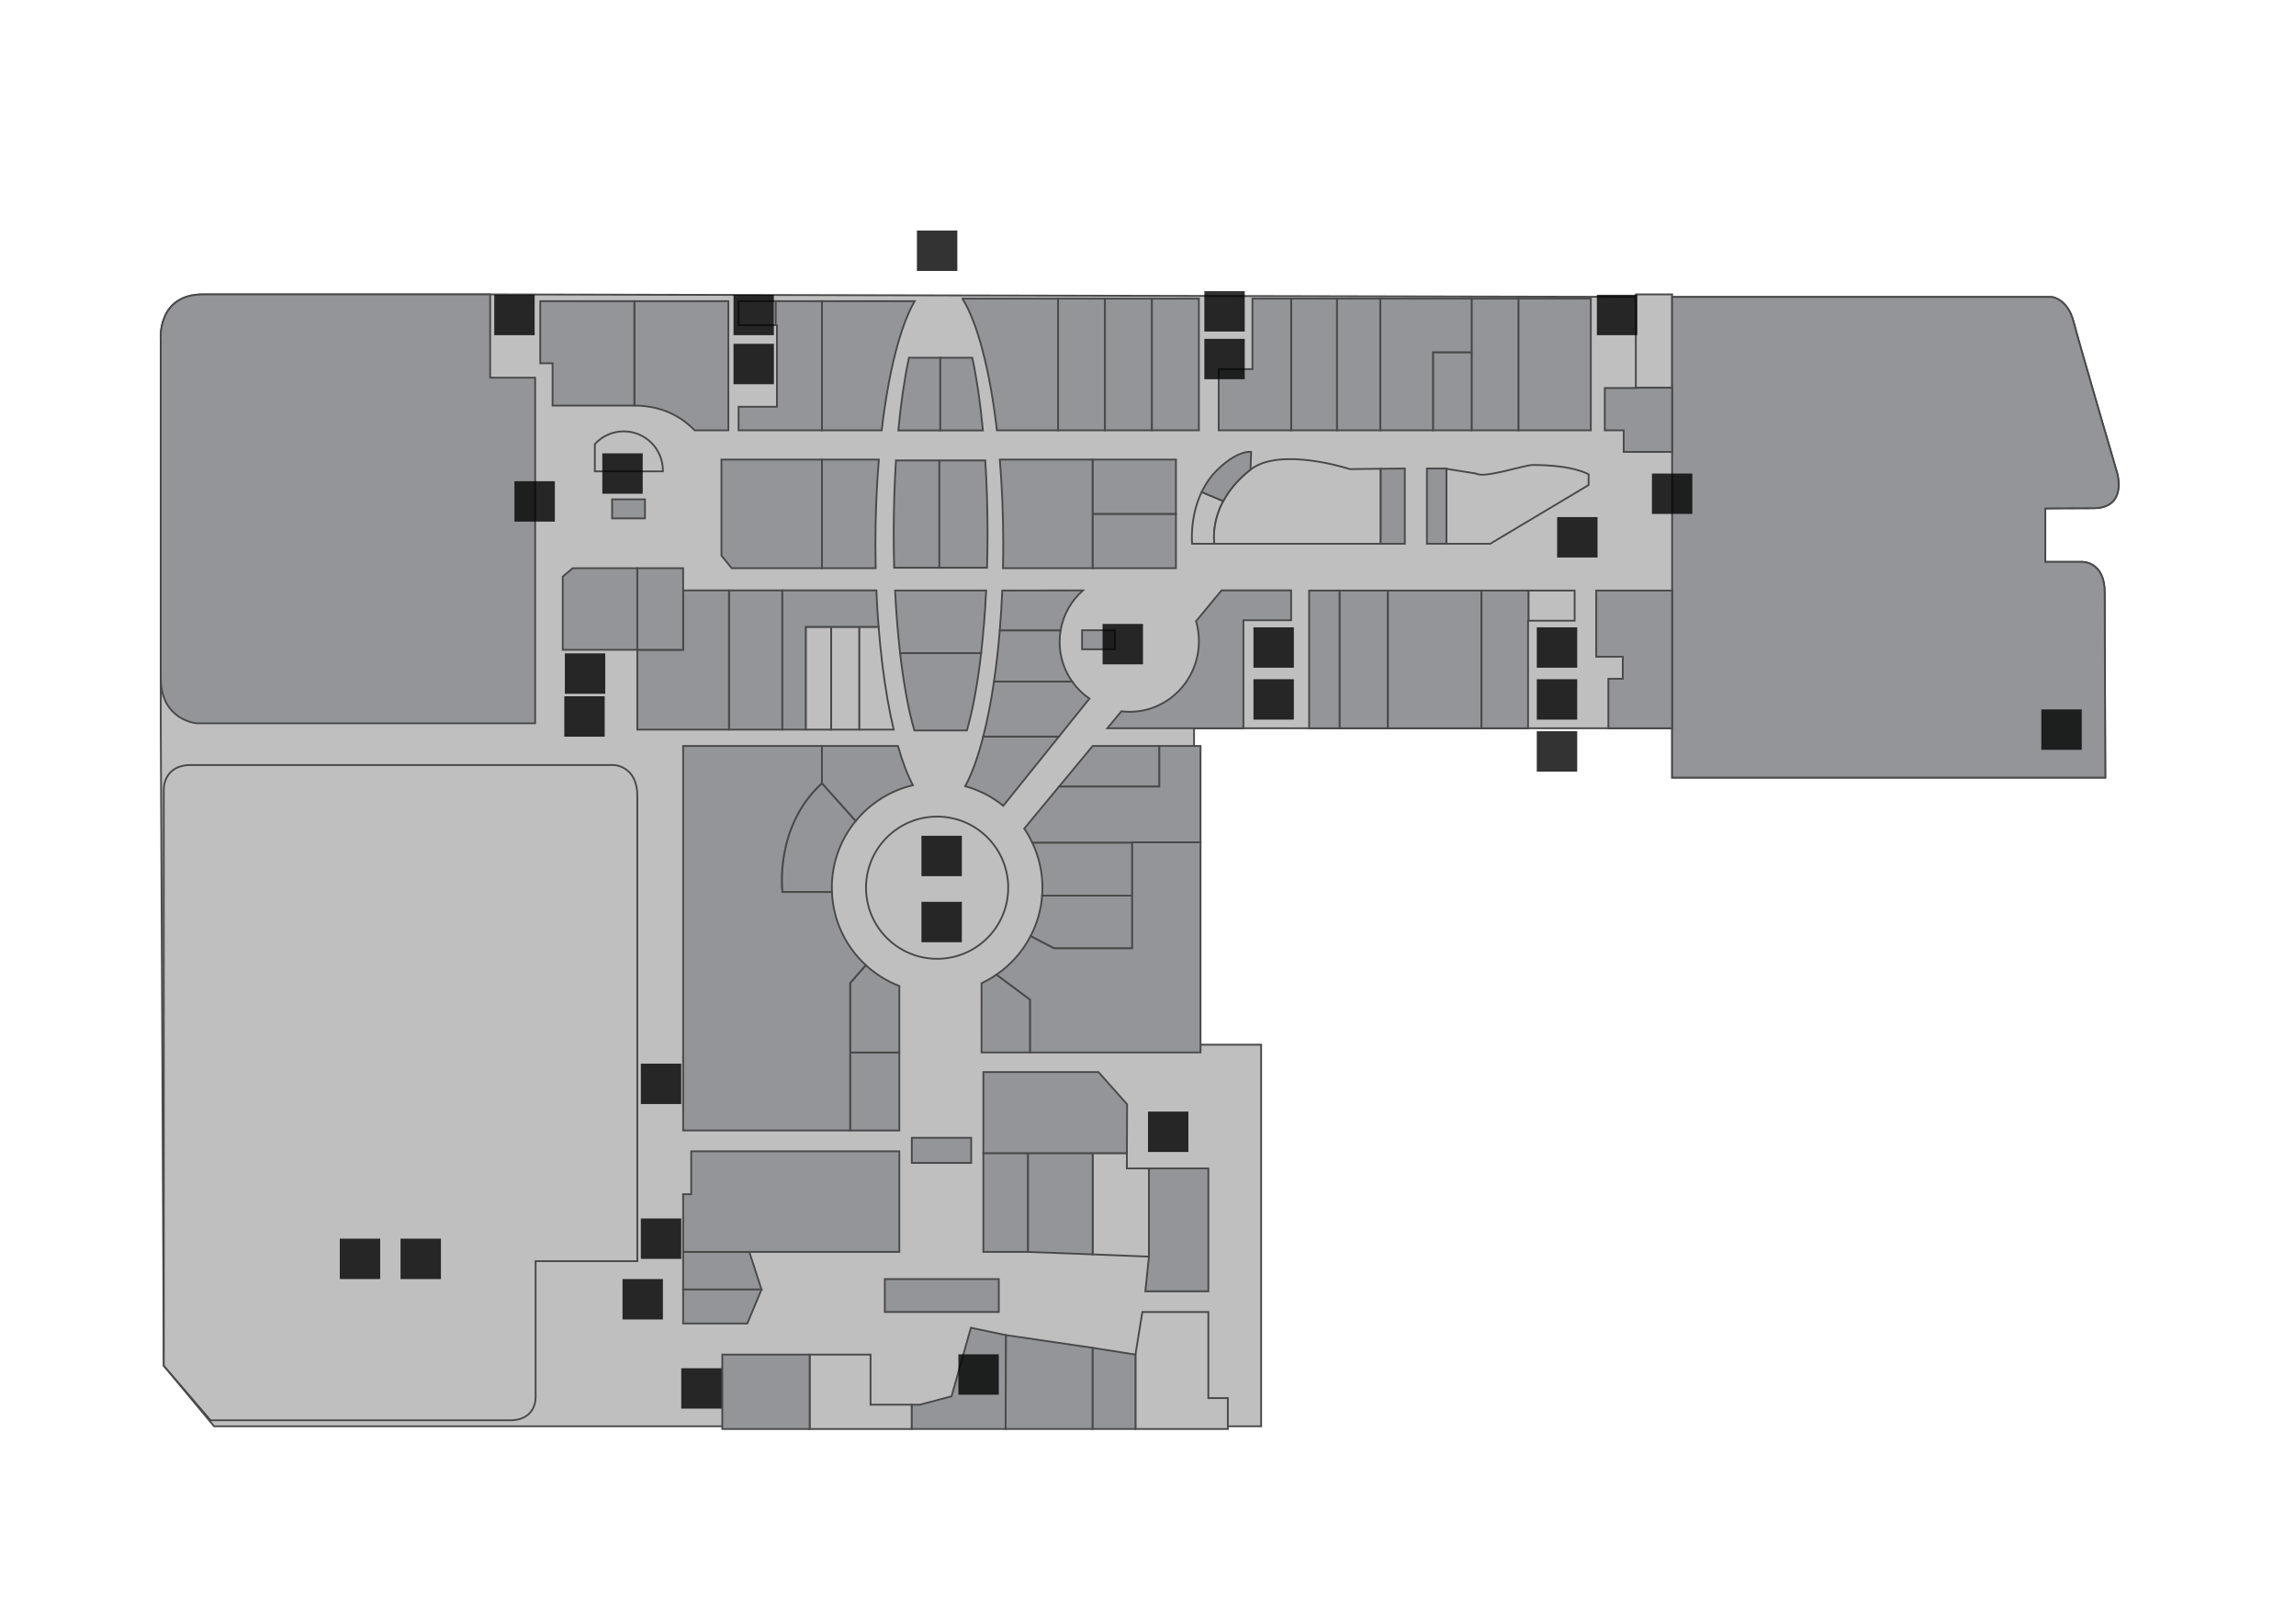
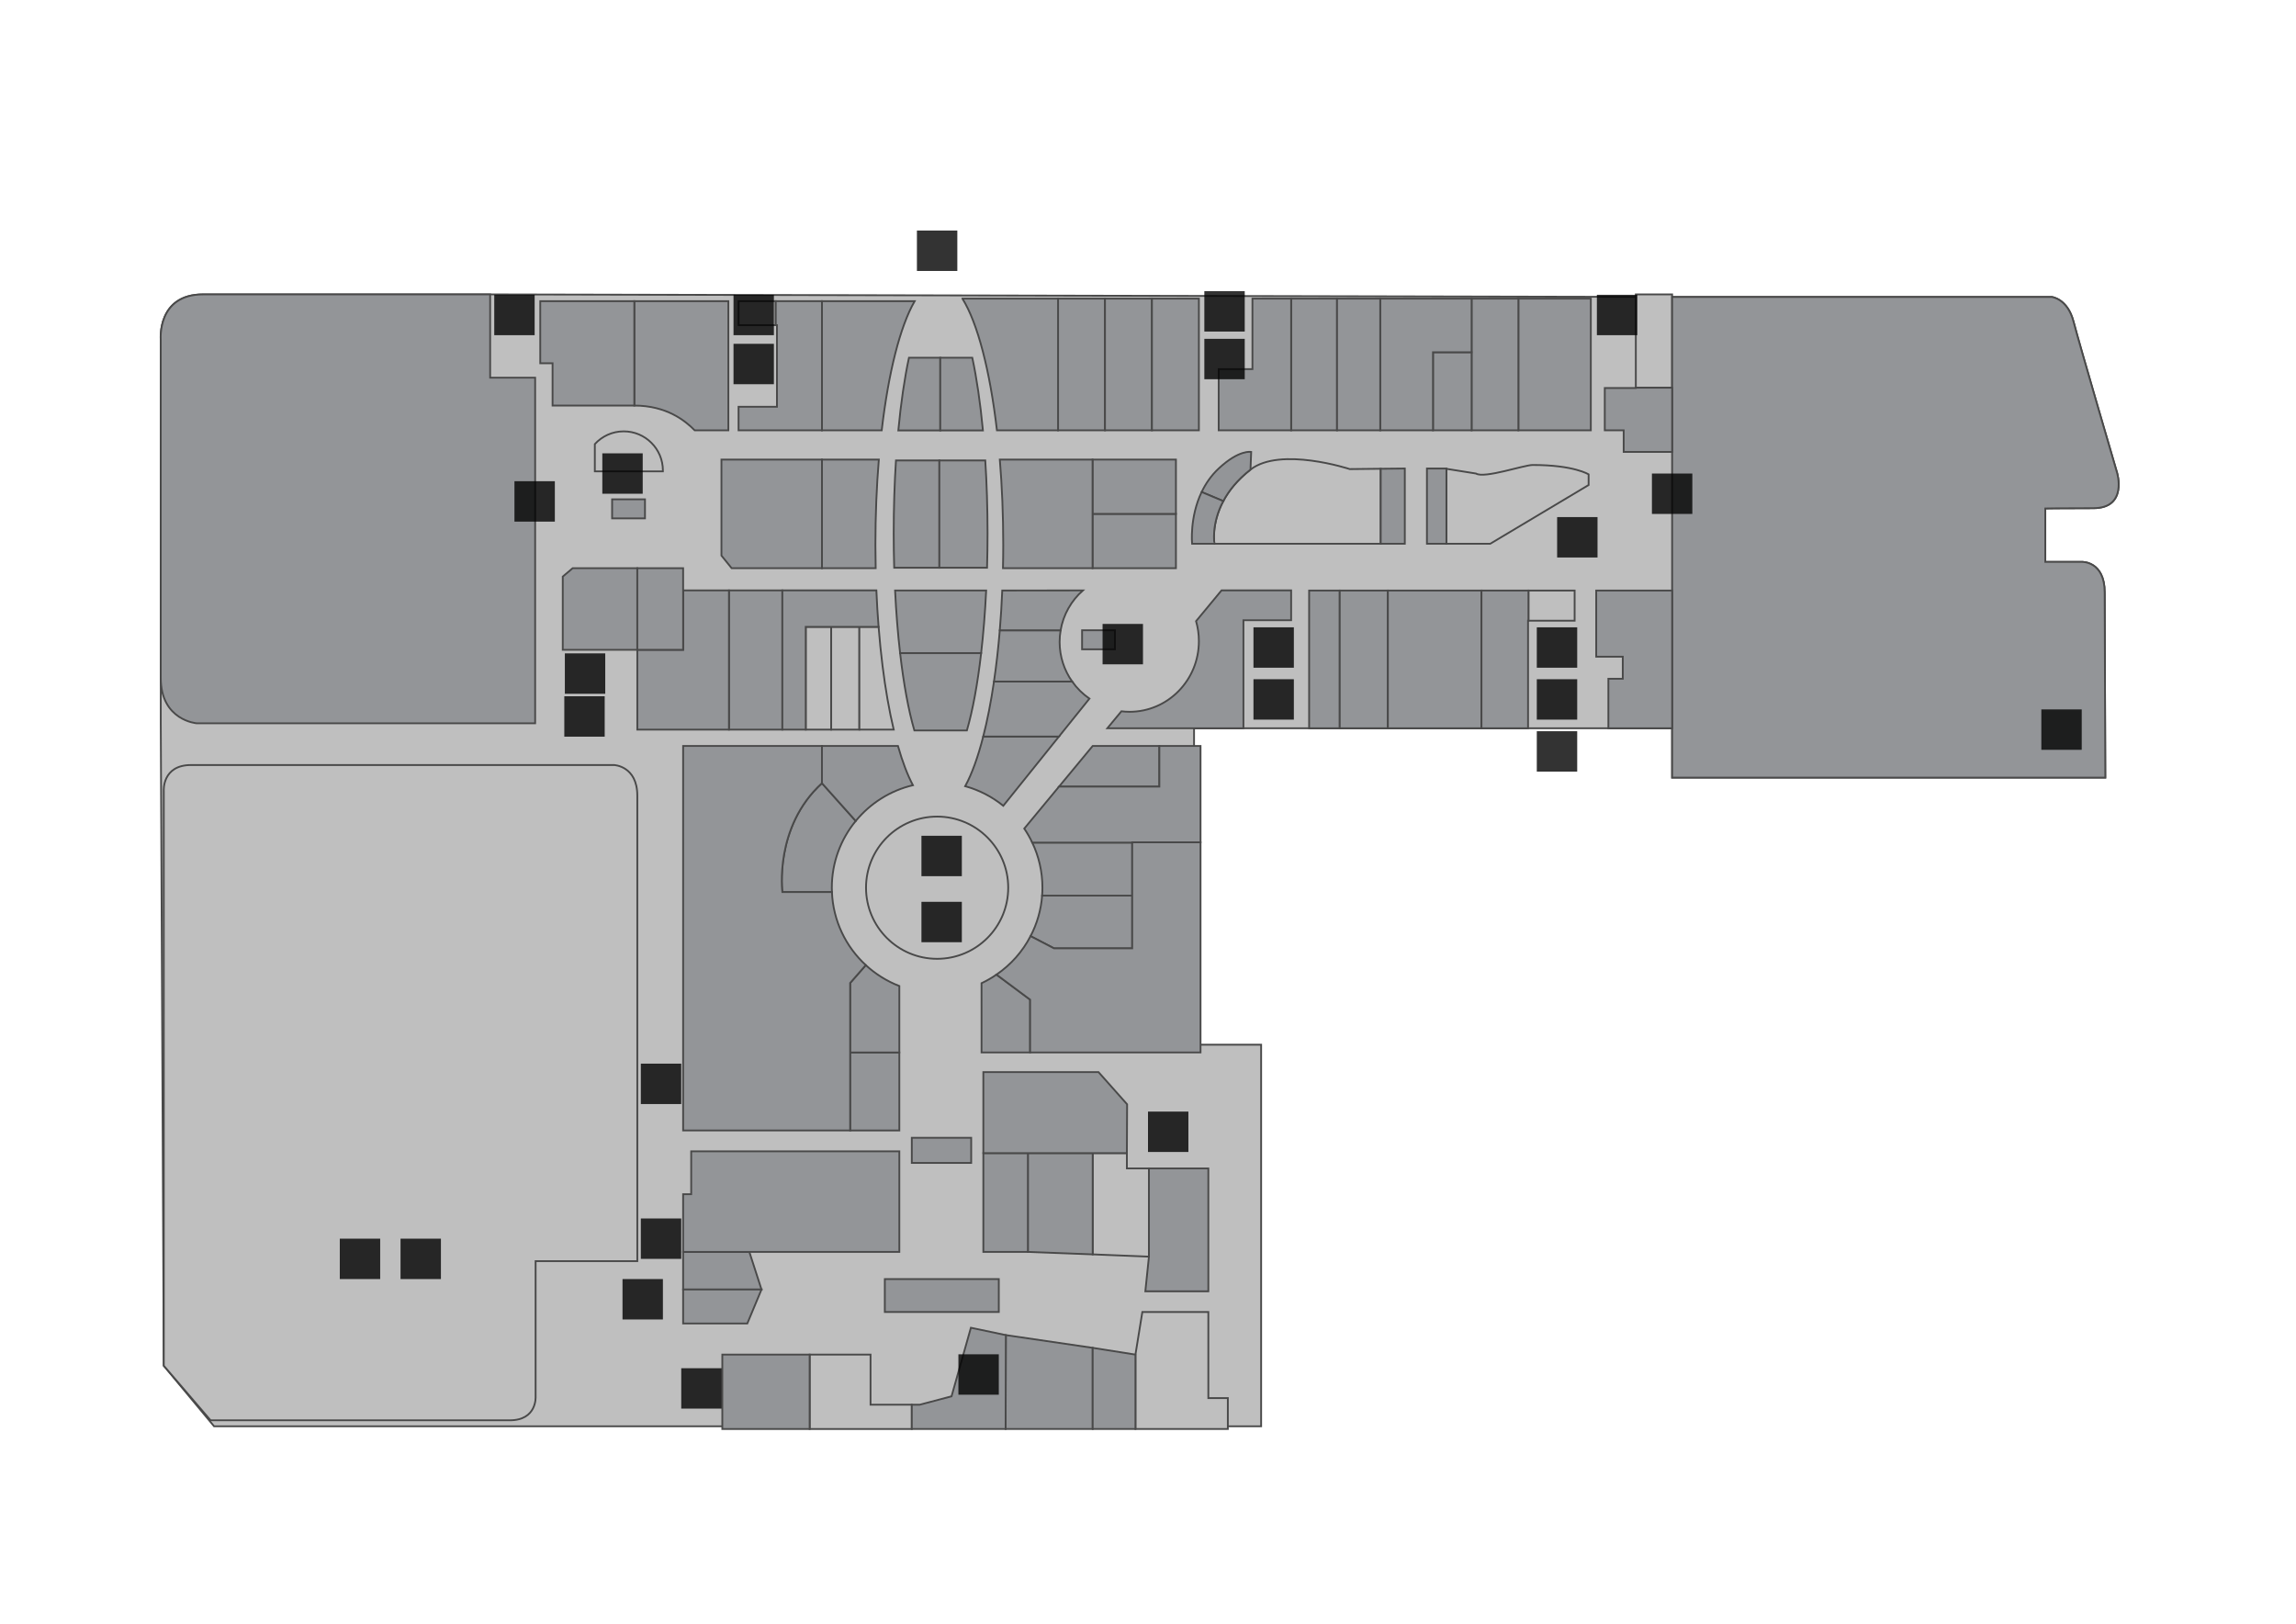
<svg xmlns="http://www.w3.org/2000/svg" version="1.1" x="0px" y="0px" width="841.89px" height="595.281px" viewBox="0 0 841.89 595.281" enable-background="new 0 0 841.89 595.281" xml:space="preserve">
  <g id="background">
</g>
  <g id="Layer_1">
    <g id="etc">
      <path fill="#BFBFBF" stroke="#494949" stroke-width="0.66" stroke-miterlimit="10" d="M767.57,186.306    c12.76,0,8.688-13.088,8.688-13.088s-13.748-46.861-15.949-55.33c-2.197-8.469-8.027-9.02-8.027-9.02H613.13l-433.4-0.936    c-37.42,0-94.082,0-105.27,0c-16.996,0-15.512,16.666-15.512,16.666s0,77.053,0,110.549c0,6.205,0,10.916,0,13.365v16.664    l1.101,235.511L78.5,522.908h383.929V383h-24.596V266.993H613.13v18.096h158.84c0,0-0.221-56.322-0.221-67.871    c0-11.551-8.359-11.221-8.359-11.221h-13.42v-19.58C749.97,186.417,754.808,186.306,767.57,186.306z" />
      <circle fill="#BFBFBF" stroke="#494949" stroke-width="0.66" stroke-miterlimit="10" cx="343.621" cy="325.447" r="26.069" />
      <rect x="599.82" y="107.933" fill="#BFBFBF" stroke="#494949" stroke-width="0.66" stroke-miterlimit="10" width="13.311" height="34.211" />
      <rect x="560.445" y="216.503" fill="#BFBFBF" stroke="#494949" stroke-width="0.66" stroke-miterlimit="10" width="16.934" height="11.055" />
      <polygon fill="#BFBFBF" stroke="#494949" stroke-width="0.66" stroke-miterlimit="10" points="421.289,460.703 400.664,459.876     400.664,422.751 413.204,422.751 413.204,428.363 421.289,428.363   " />
      <polygon fill="#BFBFBF" stroke="#494949" stroke-width="0.66" stroke-miterlimit="10" points="450.22,523.898 416.339,523.898     416.339,496.617 418.87,480.998 443.07,480.998 443.07,512.568 450.22,512.568   " />
      <polygon fill="#BFBFBF" stroke="#494949" stroke-width="0.66" stroke-miterlimit="10" points="334.335,523.898 334.335,514.988     319.208,514.988 319.208,496.617 296.879,496.617 296.879,523.898   " />
      <rect x="270.811" y="110.407" fill="#BFBFBF" stroke="#494949" stroke-width="0.66" stroke-miterlimit="10" width="13.634" height="8.801" />
      <path fill="#BFBFBF" stroke="#494949" stroke-width="0.66" stroke-miterlimit="10" d="M243.072,172.515    c0-7.938-6.436-14.374-14.374-14.374c-4.195,0-7.958,1.808-10.586,4.674v9.993h24.945    C243.059,172.709,243.072,172.614,243.072,172.515z" />
      <path fill="#BFBFBF" stroke="#494949" stroke-width="0.66" stroke-miterlimit="10" d="M60.049,289.927v143.879v16.724v50.157    l17.159,20.021h82.722h12.293c4.918,0,10.416,0,14.685,0c10.065,0,9.487-8.689,9.487-8.689v-49.666h37.291    c0,0,0-159.772,0-170.665c0-10.889-8.525-11.219-8.525-11.219s-144.431,0-155.1,0C59.391,280.468,60.049,289.927,60.049,289.927z" />
      <path fill="#BFBFBF" stroke="#494949" stroke-width="0.66" stroke-miterlimit="10" d="M561.99,170.472    c-3.17,0.003-17.807,5.055-20.779,3.132l-10.84-1.728v27.467h16.068l36.068-21.529v-3.901    C582.507,173.913,577.099,170.457,561.99,170.472z" />
-       <path fill="#BFBFBF" stroke="#494949" stroke-width="0.66" stroke-miterlimit="10" d="M448.55,183.711l-7.938-3.328    c-4.459,9.321-3.502,18.959-3.502,18.959h8.193C445.306,199.343,444.027,192.21,448.55,183.711z" />
      <path fill="#BFBFBF" stroke="#494949" stroke-width="0.66" stroke-miterlimit="10" d="M494.927,171.98    c0,0-25.422-8.361-36.402,0.19c-15.891,12.371-13.219,27.172-13.219,27.172h60.973v-27.489L494.927,171.98z" />
      <polygon fill="#BFBFBF" stroke="#494949" stroke-width="0.66" stroke-miterlimit="10" points="295.444,229.807 295.444,267.487     300.673,267.487 300.674,267.487 304.778,267.487 304.778,229.807   " />
      <rect x="304.778" y="229.807" fill="#BFBFBF" stroke="#494949" stroke-width="0.66" stroke-miterlimit="10" width="10.333" height="37.68" />
      <path id="b611-2" fill="#BFBFBF" stroke="#494949" stroke-width="0.66" stroke-miterlimit="10" d="M323.597,244.057    L323.597,244.057c-0.567-4.55-1.049-9.316-1.438-14.25h-7.046v37.68h12.587C326.063,260.6,324.676,252.71,323.597,244.057z" />
    </g>
    <g id="rooms">
      <path id="zen" fill="#939598" stroke="#494949" stroke-width="0.66" stroke-miterlimit="10" d="M771.97,285.089H613.13V108.868    h139.148c0,0,5.83,0.551,8.027,9.02c2.201,8.469,15.949,55.33,15.949,55.33s4.07,13.088-8.688,13.088    c-12.762,0-17.602,0.111-17.602,0.111v19.58h13.42c0,0,8.359-0.33,8.359,11.221C771.75,228.767,771.97,285.089,771.97,285.089z" />
      <path id="isetan" fill="#939598" stroke="#494949" stroke-width="0.66" stroke-miterlimit="10" d="M58.948,124.599    c0,0,0,108.24,0,123.914c0,15.676,13.2,16.664,13.2,16.664h124.081v-29.369v-97.35h-16.5v-30.525c-37.42,0-94.082,0-105.27,0    C57.464,107.933,58.948,124.599,58.948,124.599z" />
      <rect id="b610-2" x="267.289" y="216.448" fill="#939598" stroke="#494949" stroke-width="0.66" stroke-miterlimit="10" width="19.581" height="51.039" />
      <rect id="a608-2" x="400.61" y="188.397" fill="#939598" stroke="#494949" stroke-width="0.66" stroke-miterlimit="10" width="30.579" height="19.91" />
      <rect id="a608-1" x="400.61" y="168.487" fill="#939598" stroke="#494949" stroke-width="0.66" stroke-miterlimit="10" width="30.579" height="19.91" />
      <rect id="b602" x="387.96" y="109.476" fill="#939598" stroke="#494949" stroke-width="0.66" stroke-miterlimit="10" width="17.214" height="48.287" />
      <rect id="b601" x="405.174" y="109.476" fill="#939598" stroke="#494949" stroke-width="0.66" stroke-miterlimit="10" width="17.216" height="48.287" />
      <rect id="a607" x="422.39" y="109.476" fill="#939598" stroke="#494949" stroke-width="0.66" stroke-miterlimit="10" width="17.213" height="48.287" />
      <rect id="a602-1a" x="556.753" y="109.476" fill="#939598" stroke="#494949" stroke-width="0.66" stroke-miterlimit="10" width="26.566" height="48.287" />
      <rect id="a602-1b" x="539.595" y="109.476" fill="#939598" stroke="#494949" stroke-width="0.66" stroke-miterlimit="10" width="17.158" height="48.287" />
      <rect id="a603" x="525.445" y="129.14" fill="#939598" stroke="#494949" stroke-width="0.66" stroke-miterlimit="10" width="14.15" height="28.623" />
      <polygon id="a604" fill="#939598" stroke="#494949" stroke-width="0.66" stroke-miterlimit="10" points="525.445,129.14     525.445,129.14 539.595,129.14 539.595,109.476 506.099,109.476 506.099,157.763 525.445,157.763   " />
      <rect id="a606" x="473.429" y="109.476" fill="#939598" stroke="#494949" stroke-width="0.66" stroke-miterlimit="10" width="16.83" height="48.287" />
      <polygon id="a606-1" fill="#939598" stroke="#494949" stroke-width="0.66" stroke-miterlimit="10" points="473.429,157.763     473.429,109.476 459.24,109.476 459.24,135.323 446.865,135.323 446.865,157.763   " />
      <polygon id="a601" fill="#939598" stroke="#494949" stroke-width="0.66" stroke-miterlimit="10" points="599.82,142.144     599.82,142.253 588.435,142.253 588.435,157.763 595.365,157.763 595.365,165.683 613.13,165.683 613.13,142.144   " />
      <rect id="a612-1" x="480.029" y="216.503" fill="#939598" stroke="#494949" stroke-width="0.66" stroke-miterlimit="10" width="11.221" height="50.49" />
      <rect id="a613-1" x="491.25" y="216.503" fill="#939598" stroke="#494949" stroke-width="0.66" stroke-miterlimit="10" width="17.654" height="50.49" />
      <rect id="a615-1" x="508.904" y="216.503" fill="#939598" stroke="#494949" stroke-width="0.66" stroke-miterlimit="10" width="34.318" height="50.49" />
      <polygon id="a616" fill="#939598" stroke="#494949" stroke-width="0.66" stroke-miterlimit="10" points="560.113,216.503     543.224,216.503 543.224,266.993 560.302,266.993 560.302,227.558 560.445,227.558 560.445,216.503   " />
      <polygon id="a617" fill="#939598" stroke="#494949" stroke-width="0.66" stroke-miterlimit="10" points="595.035,240.757     595.035,248.843 589.753,248.843 589.753,266.993 613.13,266.993 613.13,216.503 585.298,216.503 585.298,240.757   " />
      <path id="b610" fill="#939598" stroke="#494949" stroke-width="0.66" stroke-miterlimit="10" d="M295.444,229.807L295.444,229.807    h26.713c-0.343-4.328-0.617-8.786-0.811-13.358H286.87v51.039h8.574V229.807L295.444,229.807z" />
      <path id="b614" fill="#939598" stroke="#494949" stroke-width="0.66" stroke-miterlimit="10" d="M321.09,208.308    c-0.063-2.828-0.097-5.688-0.097-8.578c0-10.938,0.445-21.438,1.253-31.242h-20.857v39.82H321.09z" />
      <path id="b615" fill="#939598" stroke="#494949" stroke-width="0.66" stroke-miterlimit="10" d="M367.866,199.729    c0,2.891-0.037,5.75-0.099,8.578h32.843v-39.82h-33.999C367.419,178.292,367.866,188.792,367.866,199.729z" />
      <path id="b603" fill="#939598" stroke="#494949" stroke-width="0.66" stroke-miterlimit="10" d="M365.554,157.763h22.406v-48.287    h-35.043v0.025C358.462,118.411,362.986,135.763,365.554,157.763z" />
      <path id="b604" fill="#939598" stroke="#494949" stroke-width="0.66" stroke-miterlimit="10" d="M323.303,157.763    c2.481-21.262,6.789-38.201,12.081-47.355h-33.995v47.355H323.303z" />
      <path id="c6010-3" fill="#939598" stroke="#494949" stroke-width="0.66" stroke-miterlimit="10" d="M377.886,343.203l8.588,4.475    h28.682v-19.332h-33.03C381.728,333.675,380.23,338.693,377.886,343.203z" />
      <path id="c6010-1" fill="#939598" stroke="#494949" stroke-width="0.66" stroke-miterlimit="10" d="M382.123,328.346h33.03    v-19.443h-36.65c2.385,5.018,3.729,10.623,3.729,16.547C382.23,326.421,382.193,327.389,382.123,328.346z" />
      <polygon id="c608" fill="#939598" stroke="#494949" stroke-width="0.66" stroke-miterlimit="10" points="415.111,273.483     400.657,273.483 388.313,288.388 415.111,288.388 415.153,288.388 425.113,288.388 425.113,273.483   " />
      <path id="c614" fill="#939598" stroke="#494949" stroke-width="0.66" stroke-miterlimit="10" d="M359.91,385.848h17.817v-19.359    l-12.341-9.184c-1.731,1.188-3.558,2.254-5.479,3.149L359.91,385.848L359.91,385.848z" />
      <path id="c612" fill="#939598" stroke="#494949" stroke-width="0.66" stroke-miterlimit="10" d="M415.152,308.801v0.102v38.774    h-28.682l-8.588-4.475c-2.943,5.672-7.253,10.514-12.497,14.103l12.341,9.184v19.359h0.001h62.481v-77.047H415.152    L415.152,308.801z" />
      <path id="c609-1" fill="#939598" stroke="#494949" stroke-width="0.66" stroke-miterlimit="10" d="M425.113,273.483v14.905h-9.958    h-0.001h-26.841l-12.741,15.379c1.104,1.625,2.082,3.344,2.933,5.135h36.65v-0.102h25.054v-20.413v-14.905H425.113z" />
      <rect id="c606" x="311.729" y="385.848" fill="#939598" stroke="#494949" stroke-width="0.66" stroke-miterlimit="10" width="18.038" height="28.602" />
      <path id="c605" fill="#939598" stroke="#494949" stroke-width="0.66" stroke-miterlimit="10" d="M311.729,385.848h18.038v-24.359    c-4.589-1.766-8.753-4.387-12.304-7.66l-5.734,6.555V385.848z" />
      <path id="c602" fill="#939598" stroke="#494949" stroke-width="0.66" stroke-miterlimit="10" d="M286.87,327.052h18.184    c-0.021-0.532-0.043-1.065-0.043-1.604c0-9.296,3.298-17.81,8.771-24.47l-12.395-13.856    C283.787,303.126,286.87,327.052,286.87,327.052z" />
      <path id="c604" fill="#939598" stroke="#494949" stroke-width="0.66" stroke-miterlimit="10" d="M250.486,414.447h61.243v-28.6    V360.38l5.734-6.555c-7.286-6.714-11.976-16.191-12.41-26.775H286.87c0,0-3.083-23.924,14.519-39.929v-13.639h-50.902    L250.486,414.447L250.486,414.447z" />
      <path id="kc609" fill="#939598" stroke="#494949" stroke-width="0.66" stroke-miterlimit="10" d="M313.781,300.979    c5.283-6.43,12.594-11.132,20.969-13.104c-1.996-3.742-3.842-8.602-5.491-14.393h-27.87v13.639L313.781,300.979z" />
      <path id="b617-2" fill="#939598" stroke="#494949" stroke-width="0.66" stroke-miterlimit="10" d="M388.536,235.339    c0-1.453,0.127-2.877,0.363-4.26h-22.301c-0.548,6.623-1.268,12.922-2.134,18.809h28.692    C390.25,245.776,388.536,240.759,388.536,235.339z" />
      <path id="b617" fill="#939598" stroke="#494949" stroke-width="0.66" stroke-miterlimit="10" d="M397.065,216.456l-29.561,0.035    c-0.21,5.006-0.516,9.879-0.906,14.588h22.301C389.89,225.294,392.854,220.187,397.065,216.456z" />
      <path id="c611" fill="#939598" stroke="#494949" stroke-width="0.66" stroke-miterlimit="10" d="M353.912,288.235    c5.173,1.428,9.91,3.9,13.967,7.182l20.421-25.4h-27.771C358.604,277.542,356.369,283.737,353.912,288.235z" />
      <path id="b618" fill="#939598" stroke="#494949" stroke-width="0.66" stroke-miterlimit="10" d="M388.3,270.017l11.17-13.891    c-2.452-1.693-4.59-3.809-6.311-6.238h-28.692c-1.089,7.426-2.417,14.191-3.938,20.129H388.3z" />
      <polygon id="kz15" fill="#939598" stroke="#494949" stroke-width="0.66" stroke-miterlimit="10" points="443.07,473.408     419.97,473.408 421.289,460.703 421.289,428.363 443.07,428.363   " />
      <polygon id="kz13" fill="#939598" stroke="#494949" stroke-width="0.66" stroke-miterlimit="10" points="400.664,459.876     376.904,458.97 376.904,422.751 400.664,422.751   " />
      <rect id="kz12" x="360.569" y="422.751" fill="#939598" stroke="#494949" stroke-width="0.66" stroke-miterlimit="10" width="16.335" height="36.219" />
      <polygon id="c615" fill="#939598" stroke="#494949" stroke-width="0.66" stroke-miterlimit="10" points="360.569,422.751     360.569,393.052 402.8,393.052 413.286,404.852 413.204,422.751   " />
      <polygon id="kz08" fill="#939598" stroke="#494949" stroke-width="0.66" stroke-miterlimit="10" points="274.77,458.97     279.224,472.748 250.486,472.748 250.486,458.97   " />
      <polygon id="kz07" fill="#939598" stroke="#494949" stroke-width="0.66" stroke-miterlimit="10" points="279.224,472.748     274.026,485.205 250.486,485.205 250.486,472.748   " />
      <rect id="kz06" x="264.854" y="496.617" fill="#939598" stroke="#494949" stroke-width="0.66" stroke-miterlimit="10" width="32.024" height="27.281" />
      <polygon id="kz03" fill="#939598" stroke="#494949" stroke-width="0.66" stroke-miterlimit="10" points="368.819,489.468     400.664,494.135 400.664,523.898 368.736,523.898   " />
      <polygon id="kz02" fill="#939598" stroke="#494949" stroke-width="0.66" stroke-miterlimit="10" points="400.664,494.135     416.339,496.617 416.339,523.898 400.664,523.898   " />
      <polygon id="kz04" fill="#939598" stroke="#494949" stroke-width="0.66" stroke-miterlimit="10" points="348.908,511.908     337.248,514.988 334.335,514.988 334.335,523.898 368.736,523.898 368.819,489.468 356.002,486.772   " />
      <polygon id="b612" fill="#939598" stroke="#494949" stroke-width="0.66" stroke-miterlimit="10" points="301.389,168.487     264.539,168.487 264.539,203.688 268.279,208.308 301.389,208.308   " />
      <polygon id="b605" fill="#939598" stroke="#494949" stroke-width="0.66" stroke-miterlimit="10" points="284.445,110.407     284.445,119.208 284.889,119.208 284.889,149.128 270.811,149.128 270.811,157.763 301.389,157.763 301.389,110.407   " />
      <path id="b606" fill="#939598" stroke="#494949" stroke-width="0.66" stroke-miterlimit="10" d="M254.723,157.763h12.347v-47.355    h-34.484v38.281C244.526,148.688,251.386,154.374,254.723,157.763z" />
      <path id="b607" fill="#939598" stroke="#494949" stroke-width="0.66" stroke-miterlimit="10" d="M198.101,133.177h4.51v15.512    c5.21,0,16.717,0,29.975,0v-38.281h-34.484L198.101,133.177L198.101,133.177z" />
      <polygon id="b608" fill="#939598" stroke="#494949" stroke-width="0.66" stroke-miterlimit="10" points="233.686,208.308     209.979,208.308 206.351,211.386 206.351,238.228 233.686,238.228   " />
      <path id="k608" fill="#939598" stroke="#494949" stroke-width="0.66" stroke-miterlimit="10" d="M458.525,172.17l0.254-6.487    c0,0-4.395-0.945-11.914,6.081c-2.797,2.614-4.807,5.6-6.25,8.62l7.938,3.328C450.544,179.965,453.664,175.955,458.525,172.17z" />
      <rect id="kk14" x="334.335" y="417.13" fill="#939598" stroke="#494949" stroke-width="0.66" stroke-miterlimit="10" width="21.776" height="9.215" />
      <rect id="k607" x="224.445" y="183.063" fill="#939598" stroke="#494949" stroke-width="0.66" stroke-miterlimit="10" width="12.054" height="6.984" />
      <path id="potato-corner" fill="#939598" stroke="#494949" stroke-width="0.66" stroke-miterlimit="10" d="M333.296,131.139    c-1.617,7.494-2.945,16.546-3.905,26.667h15.388v-26.667H333.296z" />
      <path id="shari-shari" fill="#939598" stroke="#494949" stroke-width="0.66" stroke-miterlimit="10" d="M356.513,131.139h-11.734    v26.667h15.64C359.458,147.685,358.13,138.633,356.513,131.139z" />
      <path id="k604" fill="#939598" stroke="#494949" stroke-width="0.66" stroke-miterlimit="10" d="M328.531,168.805    c-0.536,8.418-0.833,17.379-0.833,26.702c0,4.291,0.063,8.506,0.181,12.631h16.565v-39.333H328.531z" />
      <path id="k603" fill="#939598" stroke="#494949" stroke-width="0.66" stroke-miterlimit="10" d="M362.111,195.507    c0-9.323-0.297-18.284-0.833-26.702h-16.833v39.333h17.484C362.048,204.014,362.111,199.798,362.111,195.507z" />
      <path id="k605" fill="#939598" stroke="#494949" stroke-width="0.66" stroke-miterlimit="10" d="M361.604,216.472h-33.399    c0.397,8.184,1.026,15.908,1.844,23h29.712C360.578,232.38,361.206,224.656,361.604,216.472z" />
      <rect id="a605" x="490.259" y="109.476" fill="#939598" stroke="#494949" stroke-width="0.66" stroke-miterlimit="10" width="15.84" height="48.287" />
-       <path id="k60" fill="#939598" stroke="#494949" stroke-width="0.66" stroke-miterlimit="10" d="M330.048,239.472    c1.305,11.315,3.095,21.013,5.231,28.333h19.251c2.136-7.32,3.926-17.018,5.229-28.333H330.048z" />
+       <path id="k606" fill="#939598" stroke="#494949" stroke-width="0.66" stroke-miterlimit="10" d="M330.048,239.472    c1.305,11.315,3.095,21.013,5.231,28.333h19.251c2.136-7.32,3.926-17.018,5.229-28.333H330.048z" />
      <rect id="k505" x="396.771" y="231.063" fill="#939598" stroke="#494949" stroke-width="0.66" stroke-miterlimit="10" width="12.054" height="6.984" />
      <path id="a609" fill="#939598" stroke="#494949" stroke-width="0.66" stroke-miterlimit="10" d="M447.908,216.448l-9.34,11.275    c0.67,2.322,1.035,4.778,1.035,7.322c0,14.308-11.377,25.907-25.409,25.907c-1.017,0-2.017-0.068-3-0.186l-5.158,6.227h34.172    h2.09h13.643v-39.599h17.488v-10.946H447.908z" />
      <polygon id="b610-1" fill="#939598" stroke="#494949" stroke-width="0.66" stroke-miterlimit="10" points="250.487,216.448     250.487,238.228 233.686,238.228 233.686,267.487 267.29,267.487 267.29,216.448   " />
      <rect id="b609" x="233.686" y="208.308" fill="#939598" stroke="#494949" stroke-width="0.66" stroke-miterlimit="10" width="16.801" height="29.92" />
+       <path id="k602" fill="#939598" stroke="#494949" stroke-width="0.66" stroke-miterlimit="10" d="M448.55,183.711l-7.938-3.328    c-4.459,9.321-3.502,18.959-3.502,18.959h8.193C445.306,199.343,444.027,192.21,448.55,183.711z" />
      <path id="k601-1" fill="#939598" stroke="#494949" stroke-width="0.66" stroke-miterlimit="10" d="M523.224,171.764v27.579h7.146    v-27.579C528.833,171.764,523.224,171.764,523.224,171.764z" />
-       <polygon id="k506" fill="#939598" stroke="#494949" stroke-width="0.66" stroke-miterlimit="10" points="515.113,171.764     506.279,171.854 506.279,199.343 515.113,199.343   " />
+       <polygon id="k601" fill="#939598" stroke="#494949" stroke-width="0.66" stroke-miterlimit="10" points="515.113,171.764     506.279,171.854 506.279,199.343 515.113,199.343   " />
      <polygon id="kz09" fill="#939598" stroke="#494949" stroke-width="0.66" stroke-miterlimit="10" points="253.445,422.093     253.445,437.815 250.486,437.815 250.486,458.97 329.767,458.97 329.767,422.093   " />
      <rect id="genius-planet" x="324.445" y="468.929" fill="#939598" stroke="#494949" stroke-width="0.66" stroke-miterlimit="10" width="41.79" height="12.068" />
    </g>
    <g id="signs">
      <rect id="parking" x="124.595" y="454.117" opacity="0.8" enable-background="new    " width="14.811" height="14.811" />
      <g id="lift">
        <rect id="lift-11" x="146.863" y="454.118" opacity="0.8" enable-background="new    " width="14.811" height="14.811" />
        <rect id="lift-10" x="268.959" y="126.047" opacity="0.8" enable-background="new    " width="14.811" height="14.813" />
        <rect id="lift-9" x="441.603" y="124.219" opacity="0.8" enable-background="new    " width="14.813" height="14.813" />
        <rect id="lift-8" x="459.617" y="229.985" opacity="0.8" enable-background="new    " width="14.811" height="14.811" />
        <rect id="lift-7" x="181.233" y="108.075" opacity="0.8" enable-background="new    " width="14.811" height="14.811" />
        <rect id="lift-6" x="234.979" y="389.948" opacity="0.8" enable-background="new    " width="14.811" height="14.813" />
        <rect id="lift-5" x="563.511" y="229.985" opacity="0.8" enable-background="new    " width="14.813" height="14.811" />
        <rect id="lift-4" x="228.261" y="468.929" opacity="0.8" enable-background="new    " width="14.811" height="14.812" />
        <rect id="lift-3" x="585.541" y="108.075" opacity="0.8" enable-background="new    " width="14.813" height="14.811" />
        <rect id="lift-2" x="207.119" y="239.538" opacity="0.8" enable-background="new    " width="14.811" height="14.812" />
        <rect id="lift-1" x="337.873" y="306.408" opacity="0.8" enable-background="new    " width="14.811" height="14.811" />
      </g>
      <g id="escalator">
        <rect id="escalator-6" x="570.962" y="189.572" opacity="0.8" enable-background="new    " width="14.813" height="14.813" />
        <rect id="escalator-5" x="337.873" y="330.621" opacity="0.8" enable-background="new    " width="14.811" height="14.811" />
        <rect id="escalator-4" x="351.423" y="496.509" opacity="0.8" enable-background="new    " width="14.813" height="14.813" />
        <rect id="escalator-3" x="336.216" y="84.525" opacity="0.8" enable-background="new    " width="14.812" height="14.811" />
        <rect id="escalator-2" x="404.292" y="228.741" opacity="0.8" enable-background="new    " width="14.811" height="14.811" />
        <rect id="escalator-1" x="220.856" y="166.199" opacity="0.8" enable-background="new    " width="14.811" height="14.811" />
      </g>
      <g id="entrance">
        <rect id="entrance-3" x="188.638" y="176.42" opacity="0.8" enable-background="new    " width="14.813" height="14.812" />
        <rect id="entrance-2" x="605.724" y="173.604" opacity="0.8" enable-background="new    " width="14.813" height="14.812" />
        <rect id="entrance-1" x="234.978" y="446.712" opacity="0.8" enable-background="new    " width="14.813" height="14.812" />
      </g>
      <g id="toilet">
        <rect id="toilet-7" x="459.617" y="249.015" opacity="0.8" enable-background="new    " width="14.811" height="14.812" />
        <rect id="toilet-6" x="249.79" y="501.611" opacity="0.8" enable-background="new    " width="14.812" height="14.811" />
        <rect id="toilet-5" x="420.945" y="407.525" opacity="0.8" enable-background="new    " width="14.812" height="14.811" />
        <rect id="toilet-4" x="563.511" y="249.015" opacity="0.8" enable-background="new    " width="14.813" height="14.811" />
        <rect id="toilet-3" x="268.959" y="108.075" opacity="0.8" enable-background="new    " width="14.811" height="14.811" />
        <rect id="toilet-2" x="441.603" y="106.741" opacity="0.8" enable-background="new    " width="14.813" height="14.811" />
        <rect id="toilet-1" x="206.919" y="255.263" opacity="0.8" enable-background="new    " width="14.81" height="14.812" />
      </g>
      <rect id="family-room" x="563.509" y="268.077" opacity="0.8" enable-background="new    " width="14.814" height="14.813" />
      <rect id="vat-refund" x="748.509" y="260.081" opacity="0.8" enable-background="new    " width="14.814" height="14.813" />
    </g>
  </g>
</svg>
